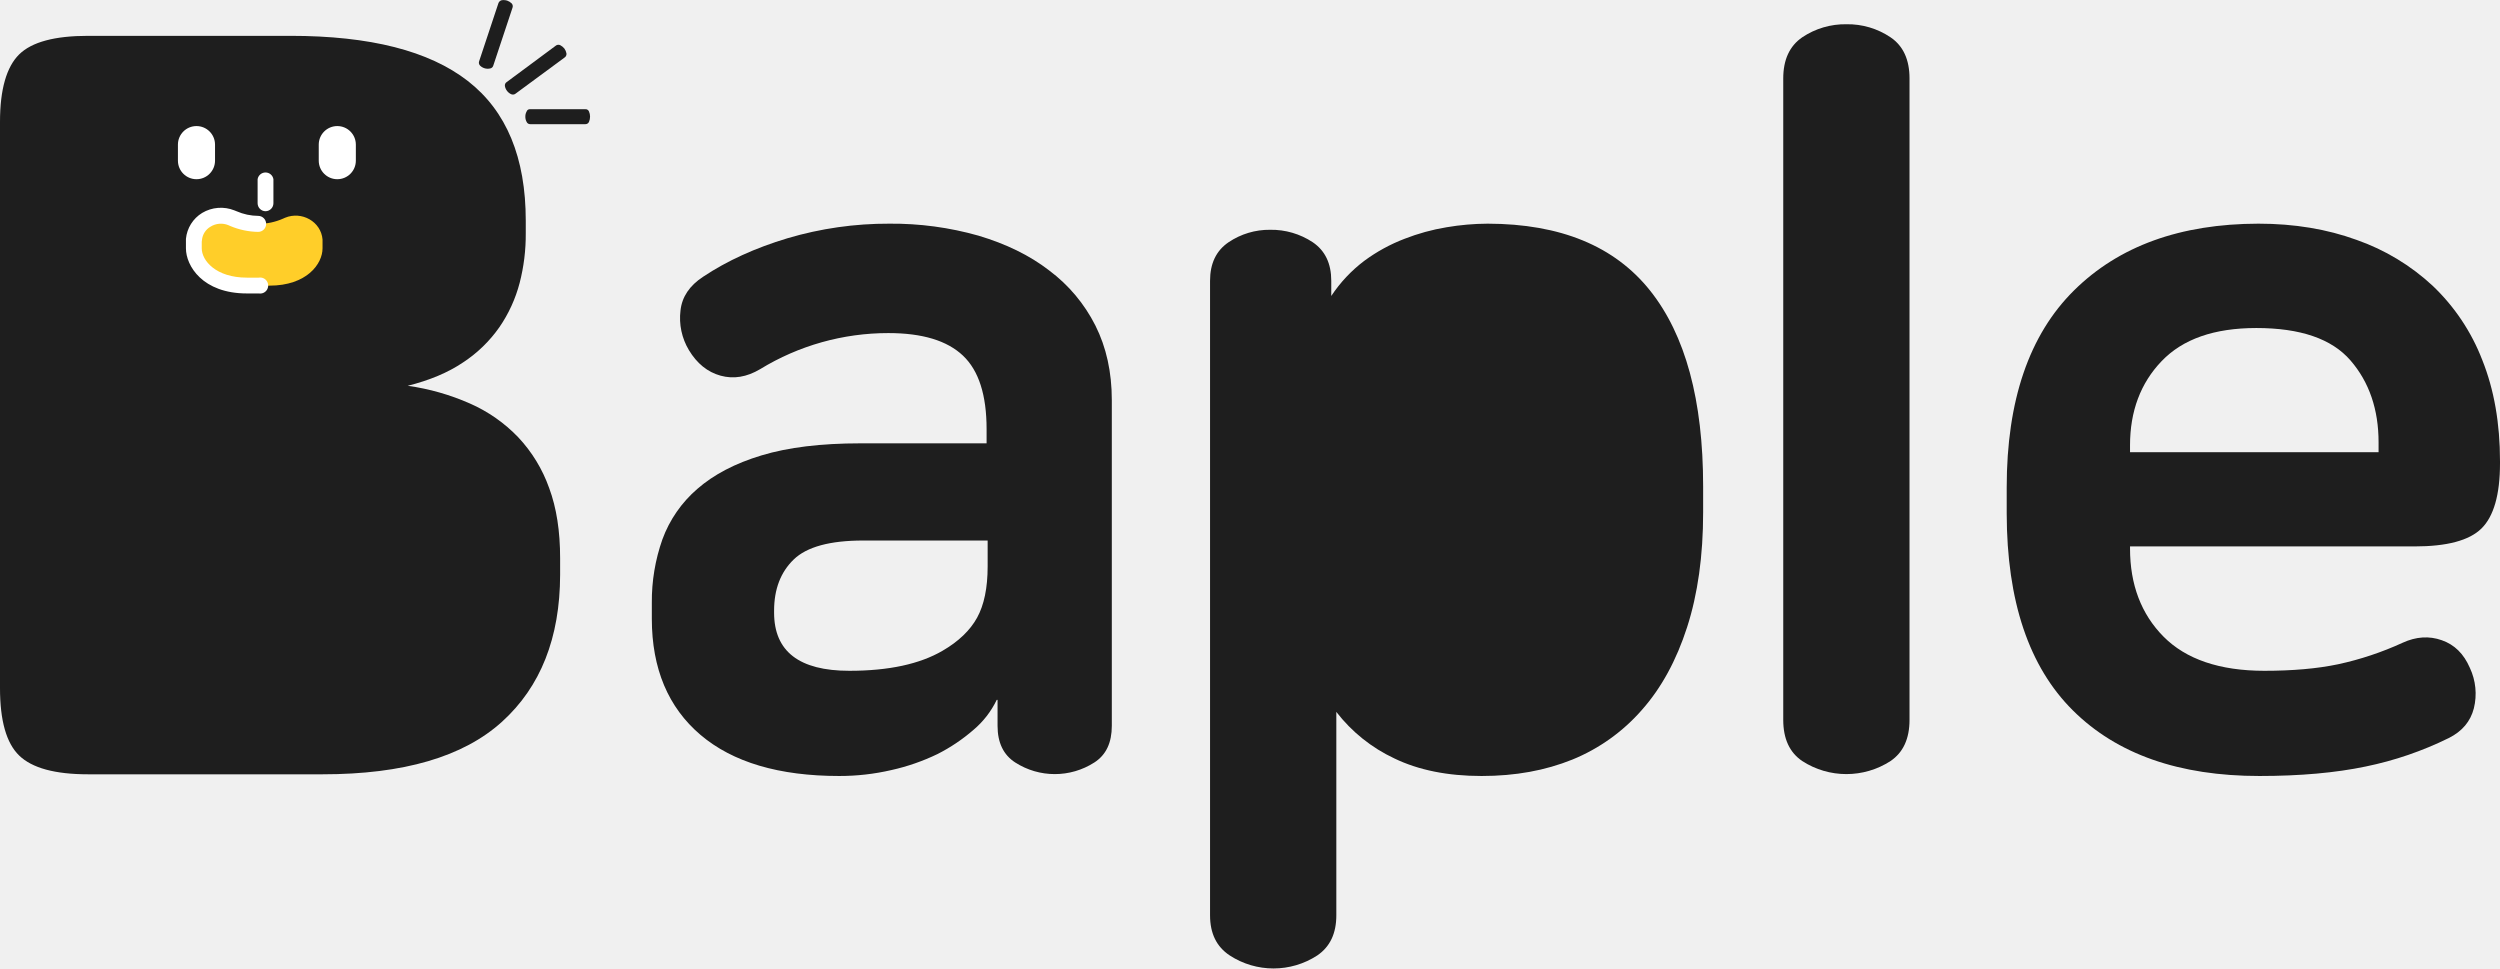
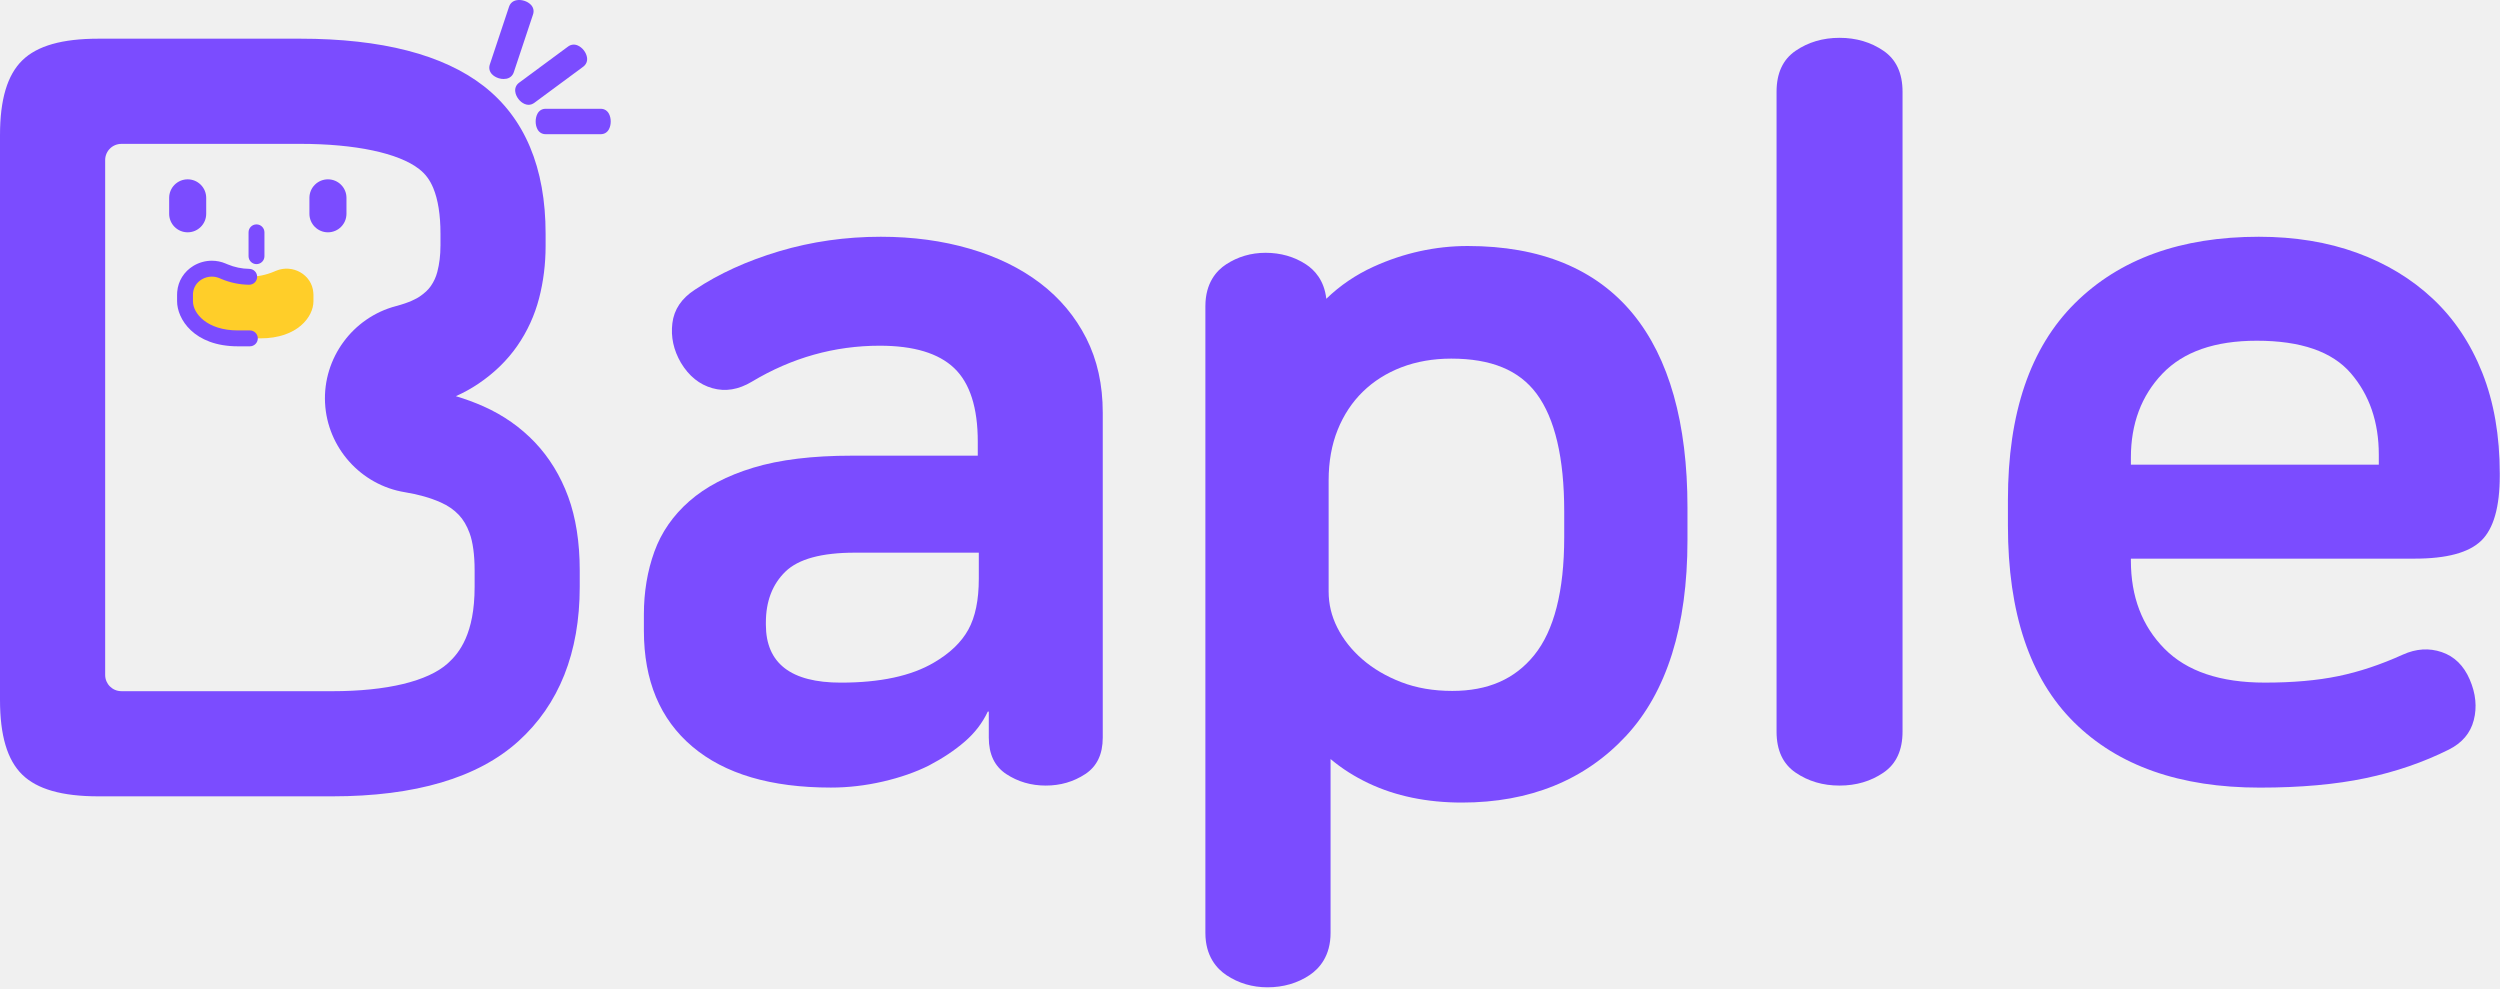
- <svg xmlns="http://www.w3.org/2000/svg" id="레이어_1" data-name="레이어 1" viewBox="0 0 1185.9 459.4">
+ <svg xmlns="http://www.w3.org/2000/svg" width="1189" height="470" viewBox="0 0 1189 470" fill="none">
+   <g clip-path="url(#clip0_1011_2)">
+     <path d="M418.92 112.6C434.13 112.6 448.23 114.5 461.24 118.31C474.23 122.11 485.41 127.58 494.76 134.71C504.11 141.84 511.4 150.56 516.63 160.86C521.86 171.16 524.47 182.97 524.47 196.28V350.8C524.47 358.73 521.69 364.51 516.15 368.15C510.6 371.8 504.34 373.62 497.37 373.62C490.39 373.62 484.13 371.8 478.59 368.15C473.04 364.51 470.27 358.72 470.27 350.8V338.44H469.79C467.25 343.84 463.61 348.59 458.85 352.7C454.1 356.82 448.39 360.63 441.73 364.11C435.39 367.28 428.1 369.81 419.86 371.72C411.61 373.62 403.37 374.57 395.14 374.57C366.61 374.57 344.66 368.08 329.29 355.08C313.91 342.09 306.23 323.7 306.23 299.93V292.32C306.23 281.55 307.89 271.56 311.22 262.36C314.55 253.17 320.09 245.17 327.86 238.35C335.62 231.54 345.76 226.23 358.29 222.42C370.81 218.62 386.42 216.72 405.12 216.72H465.03V210.06C465.03 193.89 461.3 182.25 453.86 175.12C446.41 167.99 434.6 164.42 418.44 164.42C396.88 164.42 376.6 170.12 357.58 181.53C351.24 185.34 344.98 186.37 338.8 184.62C332.62 182.88 327.63 178.84 323.82 172.49C320.33 166.47 318.98 160.21 319.78 153.71C320.57 147.22 324.13 141.9 330.48 137.78C341.89 130.17 355.28 124.07 370.66 119.47C386.03 114.91 402.12 112.6 418.92 112.6ZM406.56 262.85C390.71 262.85 379.7 265.87 373.52 271.88C367.34 277.91 364.25 285.99 364.25 296.13V297.08C364.25 315.47 376.14 324.66 399.91 324.66C418.61 324.66 433.35 321.5 444.13 315.15C451.74 310.72 457.21 305.49 460.53 299.46C463.86 293.44 465.52 285.36 465.52 275.21V262.85H406.56Z" fill="#7B4CFF" />
+     <path d="M874.89 17.99C882.81 17.99 889.79 20.06 895.81 24.17C901.83 28.29 904.85 34.79 904.85 43.66V347.95C904.85 356.83 901.83 363.33 895.81 367.44C889.79 371.56 882.81 373.62 874.89 373.62C866.96 373.62 859.99 371.56 853.97 367.44C847.94 363.32 844.93 356.82 844.93 347.95V43.66C844.93 34.79 847.94 28.29 853.97 24.17C859.99 20.05 866.97 17.99 874.89 17.99Z" fill="#7B4CFF" />
+     <path d="M1074.31 112.6C1091.42 112.6 1106.95 115.14 1120.9 120.21C1134.84 125.28 1146.89 132.57 1157.04 142.08C1167.18 151.59 1175.02 163.32 1180.57 177.26C1186.11 191.21 1188.89 207.22 1188.89 225.28V226.23C1188.89 241.13 1185.96 251.43 1180.1 257.13C1174.23 262.83 1163.7 265.69 1148.48 265.69H1013.45V266.64C1013.45 283.75 1018.75 297.71 1029.38 308.48C1040 319.26 1055.92 324.65 1077.16 324.65C1090.48 324.65 1102.12 323.63 1112.11 321.56C1122.09 319.5 1132.32 316.09 1142.78 311.34C1149.11 308.49 1155.3 308.09 1161.32 310.15C1167.34 312.21 1171.78 316.57 1174.63 323.23C1177.49 329.89 1178.12 336.31 1176.53 342.49C1174.94 348.67 1170.98 353.35 1164.64 356.52C1152.59 362.54 1139.44 367.06 1125.18 370.07C1110.92 373.08 1094.11 374.59 1074.78 374.59C1036.74 374.59 1007.27 364.21 986.35 343.45C965.43 322.69 954.97 291.55 954.97 250.02V237.66C954.97 196.46 965.58 165.32 986.82 144.23C1008.05 123.15 1037.22 112.6 1074.31 112.6ZM1073.35 162.05C1053.38 162.05 1038.41 167.28 1028.42 177.74C1018.44 188.2 1013.45 201.51 1013.45 217.68V221.01H1131.36V216.26C1131.36 200.73 1126.92 187.81 1118.05 177.51C1109.17 167.21 1094.28 162.05 1073.35 162.05Z" fill="#7B4CFF" />
+     <path d="M289.66 54.2C288.88 52.64 287.45 51.74 285.74 51.74H259.48C257.77 51.74 256.34 52.63 255.56 54.19C255.03 55.25 254.76 56.46 254.76 57.78C254.76 59.1 255.03 60.31 255.56 61.37C256.34 62.93 257.77 63.82 259.48 63.82H285.74C287.45 63.82 288.88 62.93 289.66 61.37C290.19 60.31 290.46 59.1 290.46 57.78C290.46 56.47 290.19 55.26 289.66 54.2Z" fill="#7B4CFF" />
+     <path d="M279.2 27.43C279.02 26.21 278.52 25.05 277.7 23.98C276.88 22.91 275.89 22.11 274.76 21.62C273.19 20.93 271.54 21.12 270.14 22.16L246.9 39.32C245.49 40.36 244.82 41.93 245.06 43.62C245.23 44.84 245.74 46 246.56 47.08C247.38 48.15 248.37 48.95 249.5 49.44C250.12 49.71 250.75 49.85 251.38 49.85C252.34 49.85 253.27 49.53 254.13 48.9L277.37 31.73C278.77 30.69 279.44 29.12 279.2 27.43Z" fill="#7B4CFF" />
+     <path d="M252.54 2.33C251.7 1.43 250.61 0.78 249.32 0.37C248.03 -0.03 246.76 -0.11 245.56 0.13C243.88 0.47 242.64 1.57 242.09 3.23L232.96 30.66C232.41 32.32 232.76 33.99 233.93 35.24C234.77 36.14 235.86 36.79 237.15 37.2C237.95 37.45 238.74 37.57 239.51 37.57C239.98 37.57 240.45 37.52 240.91 37.43C242.59 37.09 243.82 35.98 244.37 34.33L253.5 6.9C254.07 5.25 253.72 3.58 252.54 2.33Z" fill="#7B4CFF" />
+     <path d="M270.24 236.26C266.57 226.3 261.25 217.6 254.41 210.4C247.58 203.22 239.35 197.45 229.94 193.26C225.79 191.41 221.4 189.8 216.81 188.43C220.71 186.67 224.28 184.69 227.51 182.51C235.05 177.42 241.28 171.35 246.05 164.45C250.8 157.59 254.27 150.01 256.37 141.93C258.44 134.01 259.49 125.62 259.49 117.02V111.11C259.49 79.74 249.57 56.11 230 40.89C210.81 25.97 181.47 18.4 142.79 18.4H46.83C29.57 18.4 17.72 21.76 10.62 28.69C3.47 35.66 0 47.3 0 64.31V332.84C0 349.85 3.47 361.5 10.61 368.45C17.71 375.37 29.56 378.74 46.82 378.74H158.03C197.51 378.74 227.27 369.93 246.51 352.57C265.89 335.08 275.72 310.37 275.72 279.14V271.26C275.72 257.91 273.87 246.14 270.24 236.26ZM209.48 117.03C209.48 121.38 208.98 125.52 207.98 129.34C207.35 131.77 206.34 133.96 204.91 136.03C203.68 137.81 201.93 139.45 199.54 141.07C198.12 142.03 194.78 143.88 188.31 145.59C167.74 151 153.56 170.34 154.59 191.58C155.62 212.82 171.59 230.7 192.58 234.1C199 235.14 204.73 236.77 209.62 238.95C213.06 240.48 215.86 242.41 218.17 244.84C220.33 247.11 222.01 249.95 223.33 253.53C224.9 257.8 225.73 263.92 225.73 271.25V279.13C225.73 301.4 218.48 310.52 213.02 315.45C203.53 324.02 184.01 328.73 158.05 328.73C158.05 328.73 87.23 328.73 57.71 328.72C53.47 328.72 50.02 325.27 50.02 321.03C50.02 275.63 50.02 121.52 50.02 76.12C50.02 71.88 53.47 68.43 57.71 68.43C84.14 68.42 142.67 68.42 142.79 68.42C168.94 68.42 189.54 72.78 199.3 80.37C202.35 82.74 204.43 85.53 206.05 89.41C208.33 94.9 209.49 102.2 209.49 111.12V117.03H209.48Z" fill="#7B4CFF" />
+     <path d="M149.01 139.09C148.32 130.57 139.12 125.47 131.26 128.79L130.33 129.18C126.55 130.78 122.54 131.59 118.53 131.65C114.51 131.6 110.5 130.78 106.73 129.18L105.8 128.79C97.94 125.47 88.74 130.57 88.05 139.09C88.02 139.45 88.01 139.81 88.01 140.18V143.27C88.01 150.61 95.56 160.92 113.19 160.92H118.23H118.86H123.9C141.52 160.92 149.08 150.62 149.08 143.27V140.18C149.05 139.82 149.04 139.45 149.01 139.09Z" fill="#FFCE29" />
+     <path d="M100.75 124C97.7 124 94.65 124.83 91.97 126.45C87.5 129.17 84.7 133.66 84.28 138.79C84.24 139.25 84.22 139.72 84.22 140.19V143.28C84.22 151.56 92.08 164.71 113.17 164.71H118.83C120.92 164.71 122.61 163.02 122.61 160.93C122.61 158.84 120.92 157.15 118.83 157.15H113.17C98.41 157.15 91.77 149.04 91.77 143.28V140.19C91.77 139.93 91.78 139.67 91.8 139.41C92.02 136.73 93.5 134.37 95.88 132.92C97.36 132.02 99.05 131.56 100.73 131.56C101.95 131.56 103.17 131.8 104.32 132.28L105.25 132.67C109.45 134.44 113.9 135.37 118.47 135.43C120.57 135.42 122.27 133.79 122.3 131.7C122.33 129.61 120.66 127.9 118.57 127.87C114.97 127.82 111.48 127.09 108.18 125.7L107.25 125.31C105.18 124.43 102.96 124 100.75 124Z" fill="#7B4CFF" />
+     <path d="M121.99 106.72C119.9 106.72 118.21 108.41 118.21 110.5V121.84C118.21 123.93 119.9 125.62 121.99 125.62C124.08 125.62 125.77 123.93 125.77 121.84V110.5C125.76 108.41 124.07 106.72 121.99 106.72Z" fill="#7B4CFF" />
+     <path d="M89.26 85.29C84.39 85.29 80.45 89.24 80.45 94.11V101.67C80.45 106.54 84.39 110.49 89.26 110.49C94.13 110.49 98.07 106.54 98.07 101.67V94.11C98.07 89.24 94.12 85.29 89.26 85.29Z" fill="#7B4CFF" />
+     <path d="M155.97 85.29C151.1 85.29 147.16 89.24 147.16 94.11V101.67C147.16 106.54 151.11 110.49 155.97 110.49C160.83 110.49 164.78 106.54 164.78 101.67V94.11C164.79 89.24 160.84 85.29 155.97 85.29Z" fill="#7B4CFF" />
+     <path d="M776.59 149.22C759.01 127.84 732.59 117 698.04 117C682.69 117 667.63 120.31 653.28 126.83C644.82 130.68 637.3 135.79 630.79 142.1C629.8 133.26 625.14 128.36 621.14 125.74C615.55 122.08 609.07 120.23 601.9 120.23C595.02 120.23 588.7 122.09 583.11 125.75C578.62 128.69 573.28 134.53 573.28 145.63V443.7C573.28 454.78 578.73 460.74 583.3 463.79C589.05 467.62 595.62 469.56 602.82 469.56C610.32 469.56 617.04 467.62 622.81 463.78C627.38 460.73 632.82 454.77 632.82 443.7V361C638.1 365.46 644.13 369.31 650.88 372.51C663.72 378.61 678.66 381.7 695.28 381.7C727.52 381.7 753.78 371.04 773.32 350.03C792.72 329.16 802.56 297.84 802.56 256.94V241.3C802.56 201.18 793.82 170.2 776.59 149.22ZM690.22 170.56C709.2 170.56 722.49 176.03 730.83 187.28C739.53 199.03 743.94 217.82 743.94 243.14V255.56C743.94 281.08 739.13 299.95 729.63 311.64C720.37 323.05 707.63 328.6 690.68 328.6C681.77 328.6 673.64 327.21 666.51 324.46C659.34 321.71 653.08 318.03 647.89 313.52C642.79 309.09 638.79 304.01 635.99 298.43C633.24 292.92 631.9 287.33 631.9 281.32V228.42C631.9 219.56 633.35 211.47 636.22 204.36C639.06 197.33 643.08 191.25 648.18 186.28C653.29 181.3 659.46 177.4 666.51 174.69C673.65 171.95 681.63 170.56 690.22 170.56Z" fill="#7B4CFF" />
+   </g>
  <defs>
-     <style>.cls-1{fill:#1e1e1e;}.cls-2{fill:#ffce29;}.cls-3{fill:#fff;}</style>
+     <clipPath id="clip0_1011_2">
+       <rect width="1188.89" height="469.56" fill="white" />
+     </clipPath>
  </defs>
-   <path class="cls-1" d="M538.5,126.8a150.2,150.2,0,0,1,42.3,5.7c13,3.9,24.2,9.3,33.5,16.5a74.3,74.3,0,0,1,21.9,26.1q7.8,15.5,7.8,35.4V365c0,8-2.7,13.8-8.3,17.4a34.7,34.7,0,0,1-37.5,0q-8.4-5.4-8.4-17.4V352.7h-.4a42.9,42.9,0,0,1-11,14.2,83.6,83.6,0,0,1-17.1,11.5,100.2,100.2,0,0,1-21.9,7.6,108.8,108.8,0,0,1-24.7,2.8c-28.5,0-50.5-6.5-65.8-19.5s-23.1-31.4-23.1-55.1v-7.6a88.2,88.2,0,0,1,5-30,57.9,57.9,0,0,1,16.6-24c7.8-6.8,17.9-12.1,30.5-15.9S506,231,524.7,231h59.9v-6.7c0-16.2-3.7-27.8-11.2-34.9s-19.2-10.7-35.4-10.7a116.3,116.3,0,0,0-60.8,17.1c-6.4,3.8-12.6,4.8-18.8,3.1s-11.2-5.8-15-12.1a29.5,29.5,0,0,1-4-18.8c.7-6.5,4.3-11.8,10.7-16,11.4-7.6,24.8-13.7,40.1-18.3A167.9,167.9,0,0,1,538.5,126.8ZM526.1,277.1q-23.7,0-33,9t-9.3,24.3v.9q0,27.6,35.7,27.6c18.7,0,33.4-3.2,44.2-9.5,7.6-4.4,13.1-9.7,16.4-15.7s5-14.1,5-24.3V277.1Z" transform="translate(-116.6 -20.7)" />
-   <path class="cls-1" d="M899.3,158.5q-25.2-31.6-77-31.7a119.6,119.6,0,0,0-19.5,1.7,99.4,99.4,0,0,0-20,5.5,80.4,80.4,0,0,0-19,10.4,67.8,67.8,0,0,0-15.7,16.7v-7.2c0-8.2-2.9-14.3-8.8-18.3a35.5,35.5,0,0,0-20.2-5.9,34.6,34.6,0,0,0-19.7,5.9c-5.9,4-8.8,10.1-8.8,18.3v301c0,8.6,3.1,14.9,9.3,19a38,38,0,0,0,41.6,0c6-4.1,9-10.4,9-19V358.4a74.9,74.9,0,0,0,27.6,22.1c11.4,5.5,25.2,8.3,41.3,8.3s30.2-2.6,43.1-7.8a87.9,87.9,0,0,0,33-23.6q13.8-15.6,21.4-39.2t7.6-54.4V251.4Q924.5,190.1,899.3,158.5Z" transform="translate(-116.6 -20.7)" />
-   <path class="cls-1" d="M992.5,32.2a36.3,36.3,0,0,1,20.9,6.2q9,6.1,9,19.5V362.2q0,13.4-9,19.5a38.5,38.5,0,0,1-41.9,0q-9-6.1-9-19.5V57.9q0-13.3,9-19.5A36.6,36.6,0,0,1,992.5,32.2Z" transform="translate(-116.6 -20.7)" />
-   <path class="cls-1" d="M1187.9,126.8c17.1,0,32.6,2.6,46.6,7.7a103,103,0,0,1,36.1,21.8,96.4,96.4,0,0,1,23.5,35.2q8.4,21,8.4,48v1c0,14.9-3,25.2-8.8,30.9s-16.4,8.5-31.7,8.5H1127v1c0,17.1,5.3,31.1,15.9,41.8s26.6,16.2,47.8,16.2c13.3,0,25-1,35-3.1a148.5,148.5,0,0,0,30.6-10.2q9.6-4.4,18.6-1.2c6,2.1,10.4,6.4,13.3,13.1a28.8,28.8,0,0,1,1.9,19.2c-1.6,6.2-5.5,10.9-11.9,14.1a163.4,163.4,0,0,1-39.4,13.5q-21.5,4.5-50.4,4.5-57.2,0-88.5-31.1t-31.4-93.4V251.9q0-61.8,31.9-93.4T1187.9,126.8Zm-1,49.5q-29.9,0-44.9,15.7c-10,10.4-15,23.8-15,39.9v3.3h117.9v-4.7c0-15.5-4.4-28.5-13.3-38.8S1207.8,176.3,1186.9,176.3Z" transform="translate(-116.6 -20.7)" />
-   <path class="cls-1" d="M396.5,76a6.2,6.2,0,0,1-.5,2.5,1.8,1.8,0,0,1-1.7,1.1H368.1a1.8,1.8,0,0,1-1.7-1.1,4.9,4.9,0,0,1-.6-2.5,4.8,4.8,0,0,1,.6-2.4,1.6,1.6,0,0,1,1.7-1.1h26.2a1.7,1.7,0,0,1,1.7,1.1A6,6,0,0,1,396.5,76Z" transform="translate(-116.6 -20.7)" />
-   <path class="cls-1" d="M384.3,43.7a5.8,5.8,0,0,1,1,2.3,2,2,0,0,1-.9,2L361.2,65.1a2,2,0,0,1-2.1.3,5.1,5.1,0,0,1-2-1.6,5.2,5.2,0,0,1-1-2.3,1.9,1.9,0,0,1,.9-1.9l23.2-17.2a2,2,0,0,1,2.1-.3A6.2,6.2,0,0,1,384.3,43.7Z" transform="translate(-116.6 -20.7)" />
-   <path class="cls-1" d="M357.2,21a5.7,5.7,0,0,1,2.1,1.3,2,2,0,0,1,.4,2.1l-9.1,27.4a1.9,1.9,0,0,1-1.6,1.4,5.2,5.2,0,0,1-4.7-1.4,2,2,0,0,1-.4-2.1L353,22.3a2.2,2.2,0,0,1,1.6-1.5A5.9,5.9,0,0,1,357.2,21Z" transform="translate(-116.6 -20.7)" />
-   <path class="cls-1" d="M377.1,252.2a68.6,68.6,0,0,0-14.7-24.1,71.6,71.6,0,0,0-22.9-16,111.3,111.3,0,0,0-29.5-8.4c10.4-2.6,19.2-6.3,26.3-11.1a63.7,63.7,0,0,0,17.2-16.7,66.8,66.8,0,0,0,9.6-21,91.4,91.4,0,0,0,2.9-23.6v-5.9c0-29.9-9.1-52-27.5-66.3s-46.4-21.4-84.1-21.4h-96c-15.8,0-26.7,2.9-32.7,8.8s-9.1,16.6-9.1,32V347.1c0,15.4,3,26.1,9.1,32s16.9,8.9,32.7,8.9H269.6q57.6,0,85.1-24.9t27.6-69.7v-7.9C382.3,272.7,380.6,261.6,377.1,252.2Z" transform="translate(-116.6 -20.7)" />
-   <path class="cls-2" d="M269.6,134.3c-.7-8.5-9.9-13.6-17.8-10.3l-.9.4a29.1,29.1,0,0,1-23.6,0l-.9-.4c-7.9-3.3-17.1,1.8-17.8,10.3v4.2c0,7.4,7.5,17.7,25.1,17.7h10.7c17.7,0,25.2-10.3,25.2-17.7v-4.2Z" transform="translate(-116.6 -20.7)" />
-   <path class="cls-3" d="M239.4,159.9h-5.7c-21,0-28.9-13.1-28.9-21.4V134a16.2,16.2,0,0,1,7.7-12.3,17.3,17.3,0,0,1,15.3-1.2l1,.4a26.1,26.1,0,0,0,10.3,2.2,3.8,3.8,0,1,1-.1,7.6,35.5,35.5,0,0,1-13.2-2.8l-.9-.4a9.3,9.3,0,0,0-8.4.7,8.2,8.2,0,0,0-4.1,6.4c0,.3-.1.6-.1.8v3.1c0,5.8,6.7,13.9,21.4,13.9h5.7a3.8,3.8,0,1,1,0,7.5Z" transform="translate(-116.6 -20.7)" />
-   <path class="cls-3" d="M242.6,120.9a3.8,3.8,0,0,1-3.8-3.8V105.7a3.8,3.8,0,0,1,7.5,0v11.4A3.8,3.8,0,0,1,242.6,120.9Z" transform="translate(-116.6 -20.7)" />
-   <rect class="cls-3" x="84.4" y="59.8" width="17.6" height="25.21" rx="8.8" />
-   <rect class="cls-3" x="151.2" y="59.8" width="17.6" height="25.21" rx="8.8" />
</svg>
